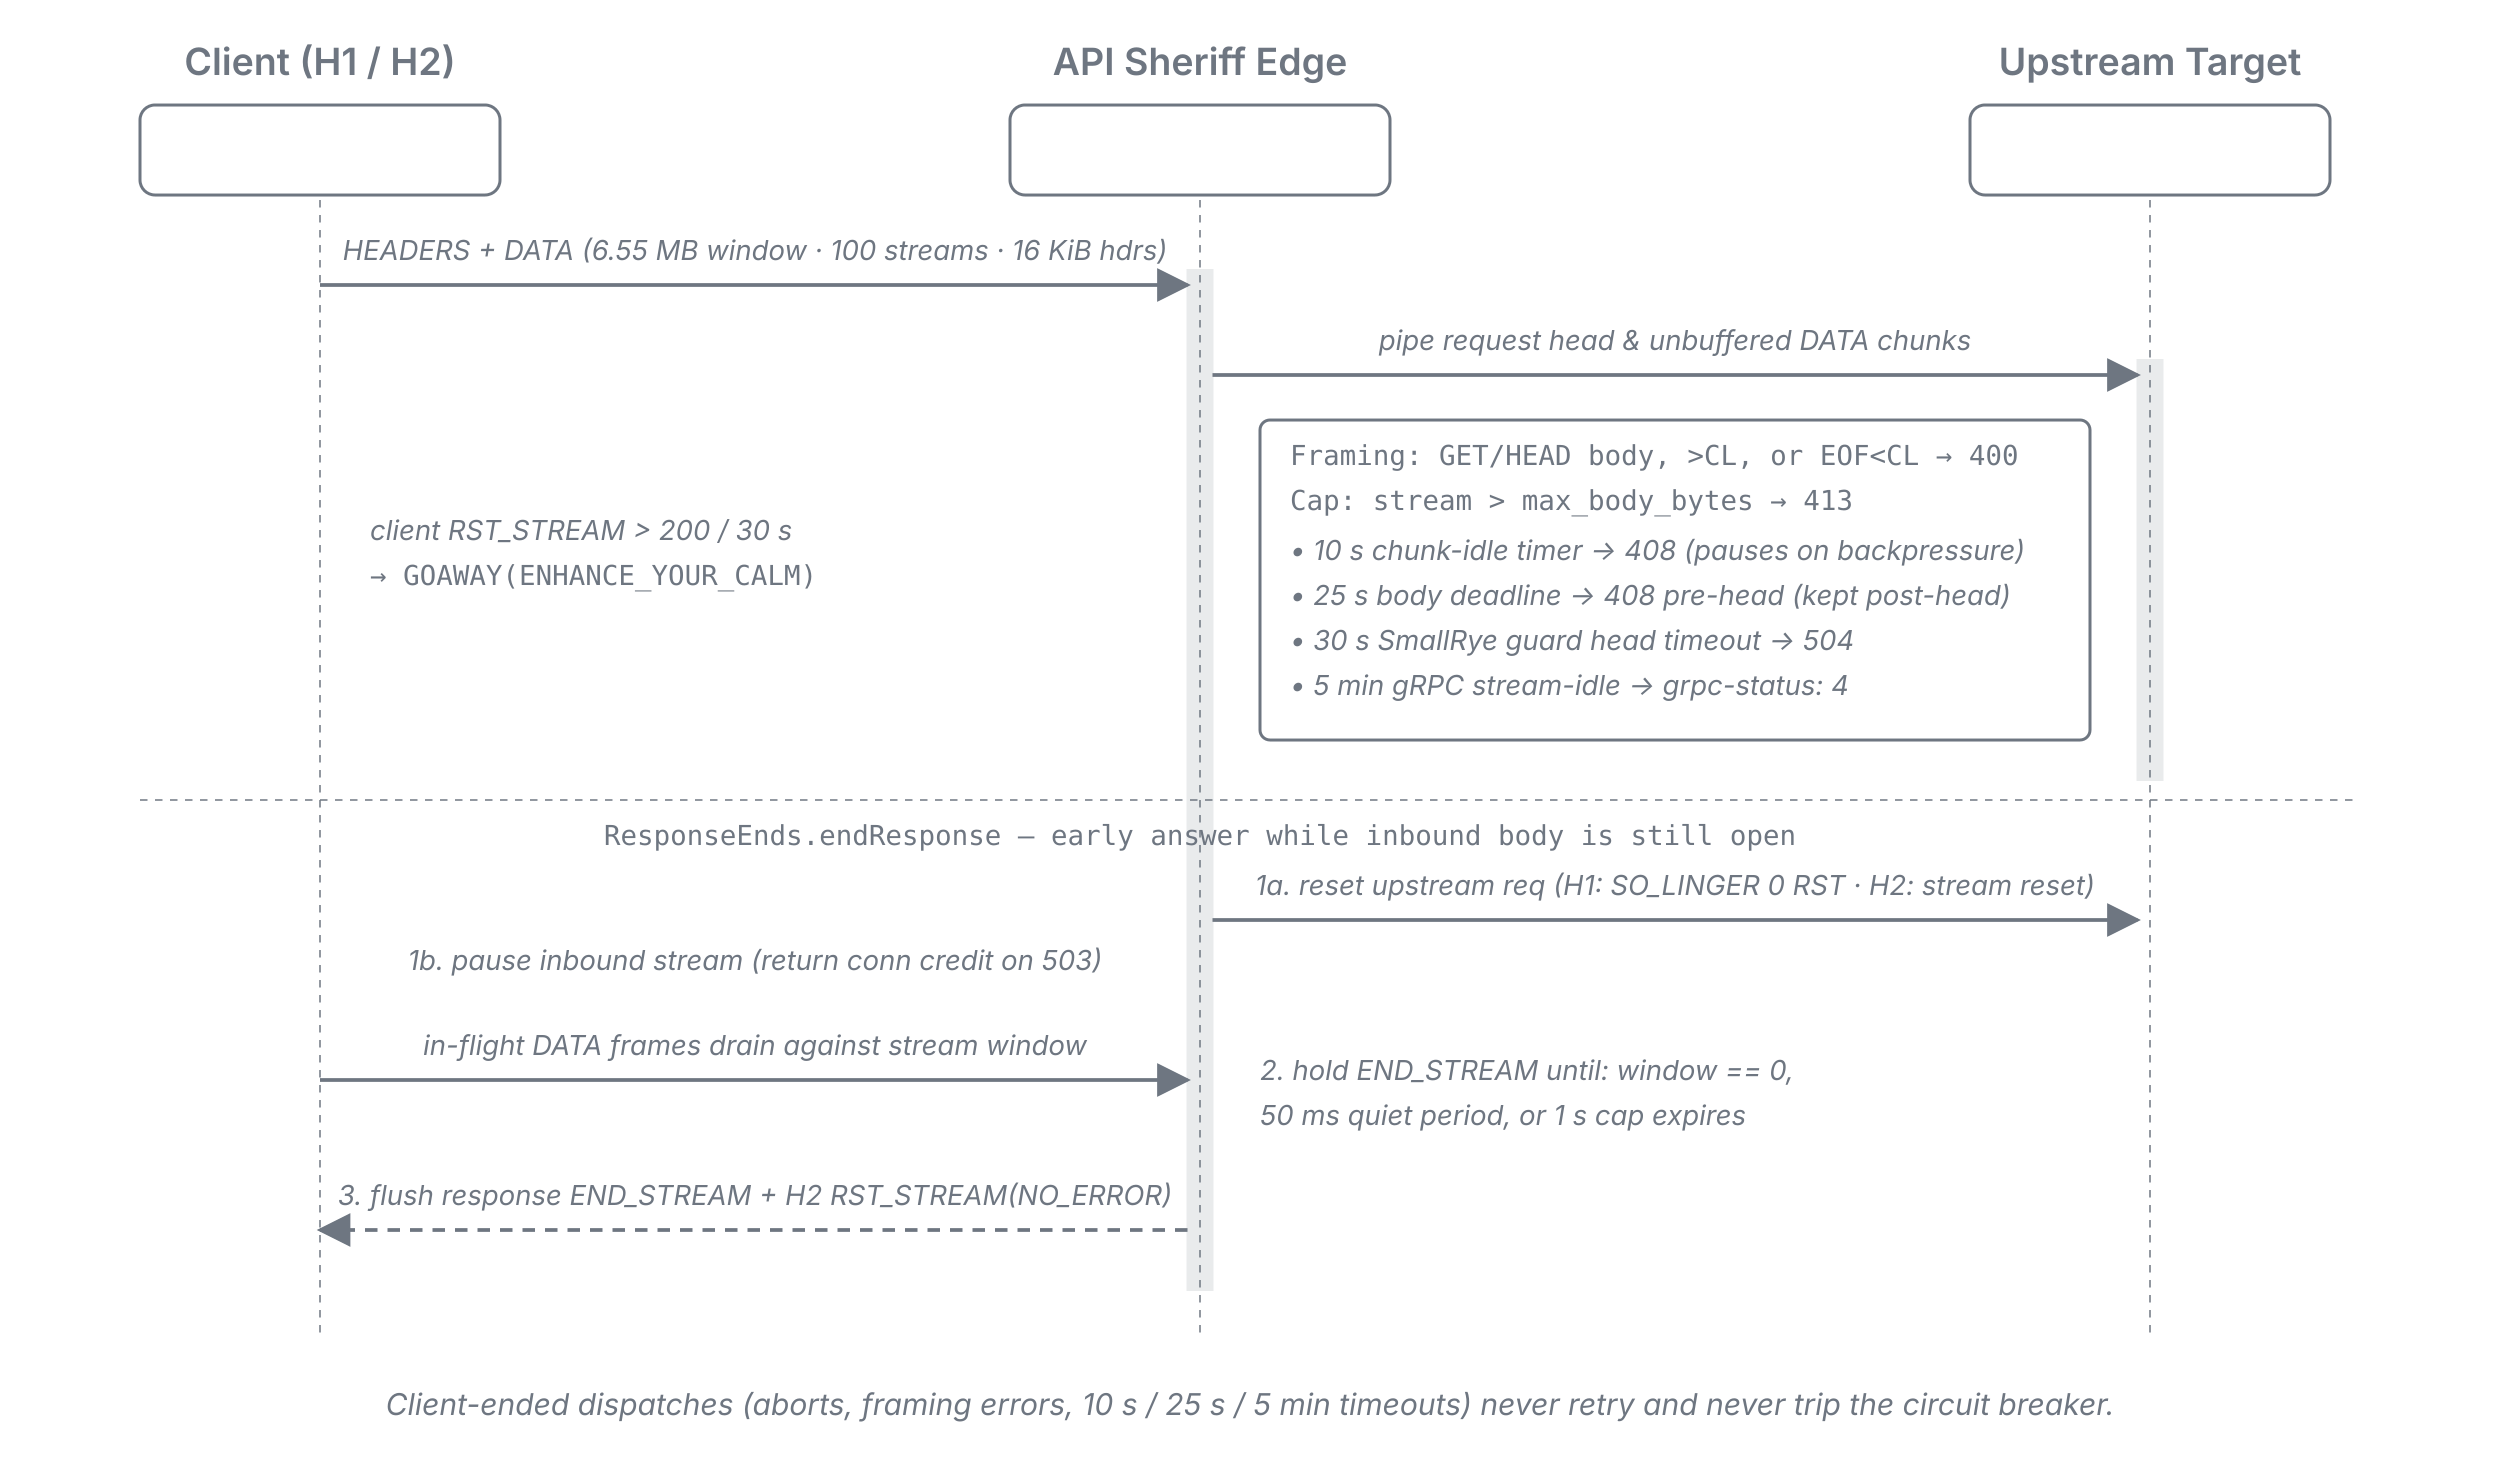
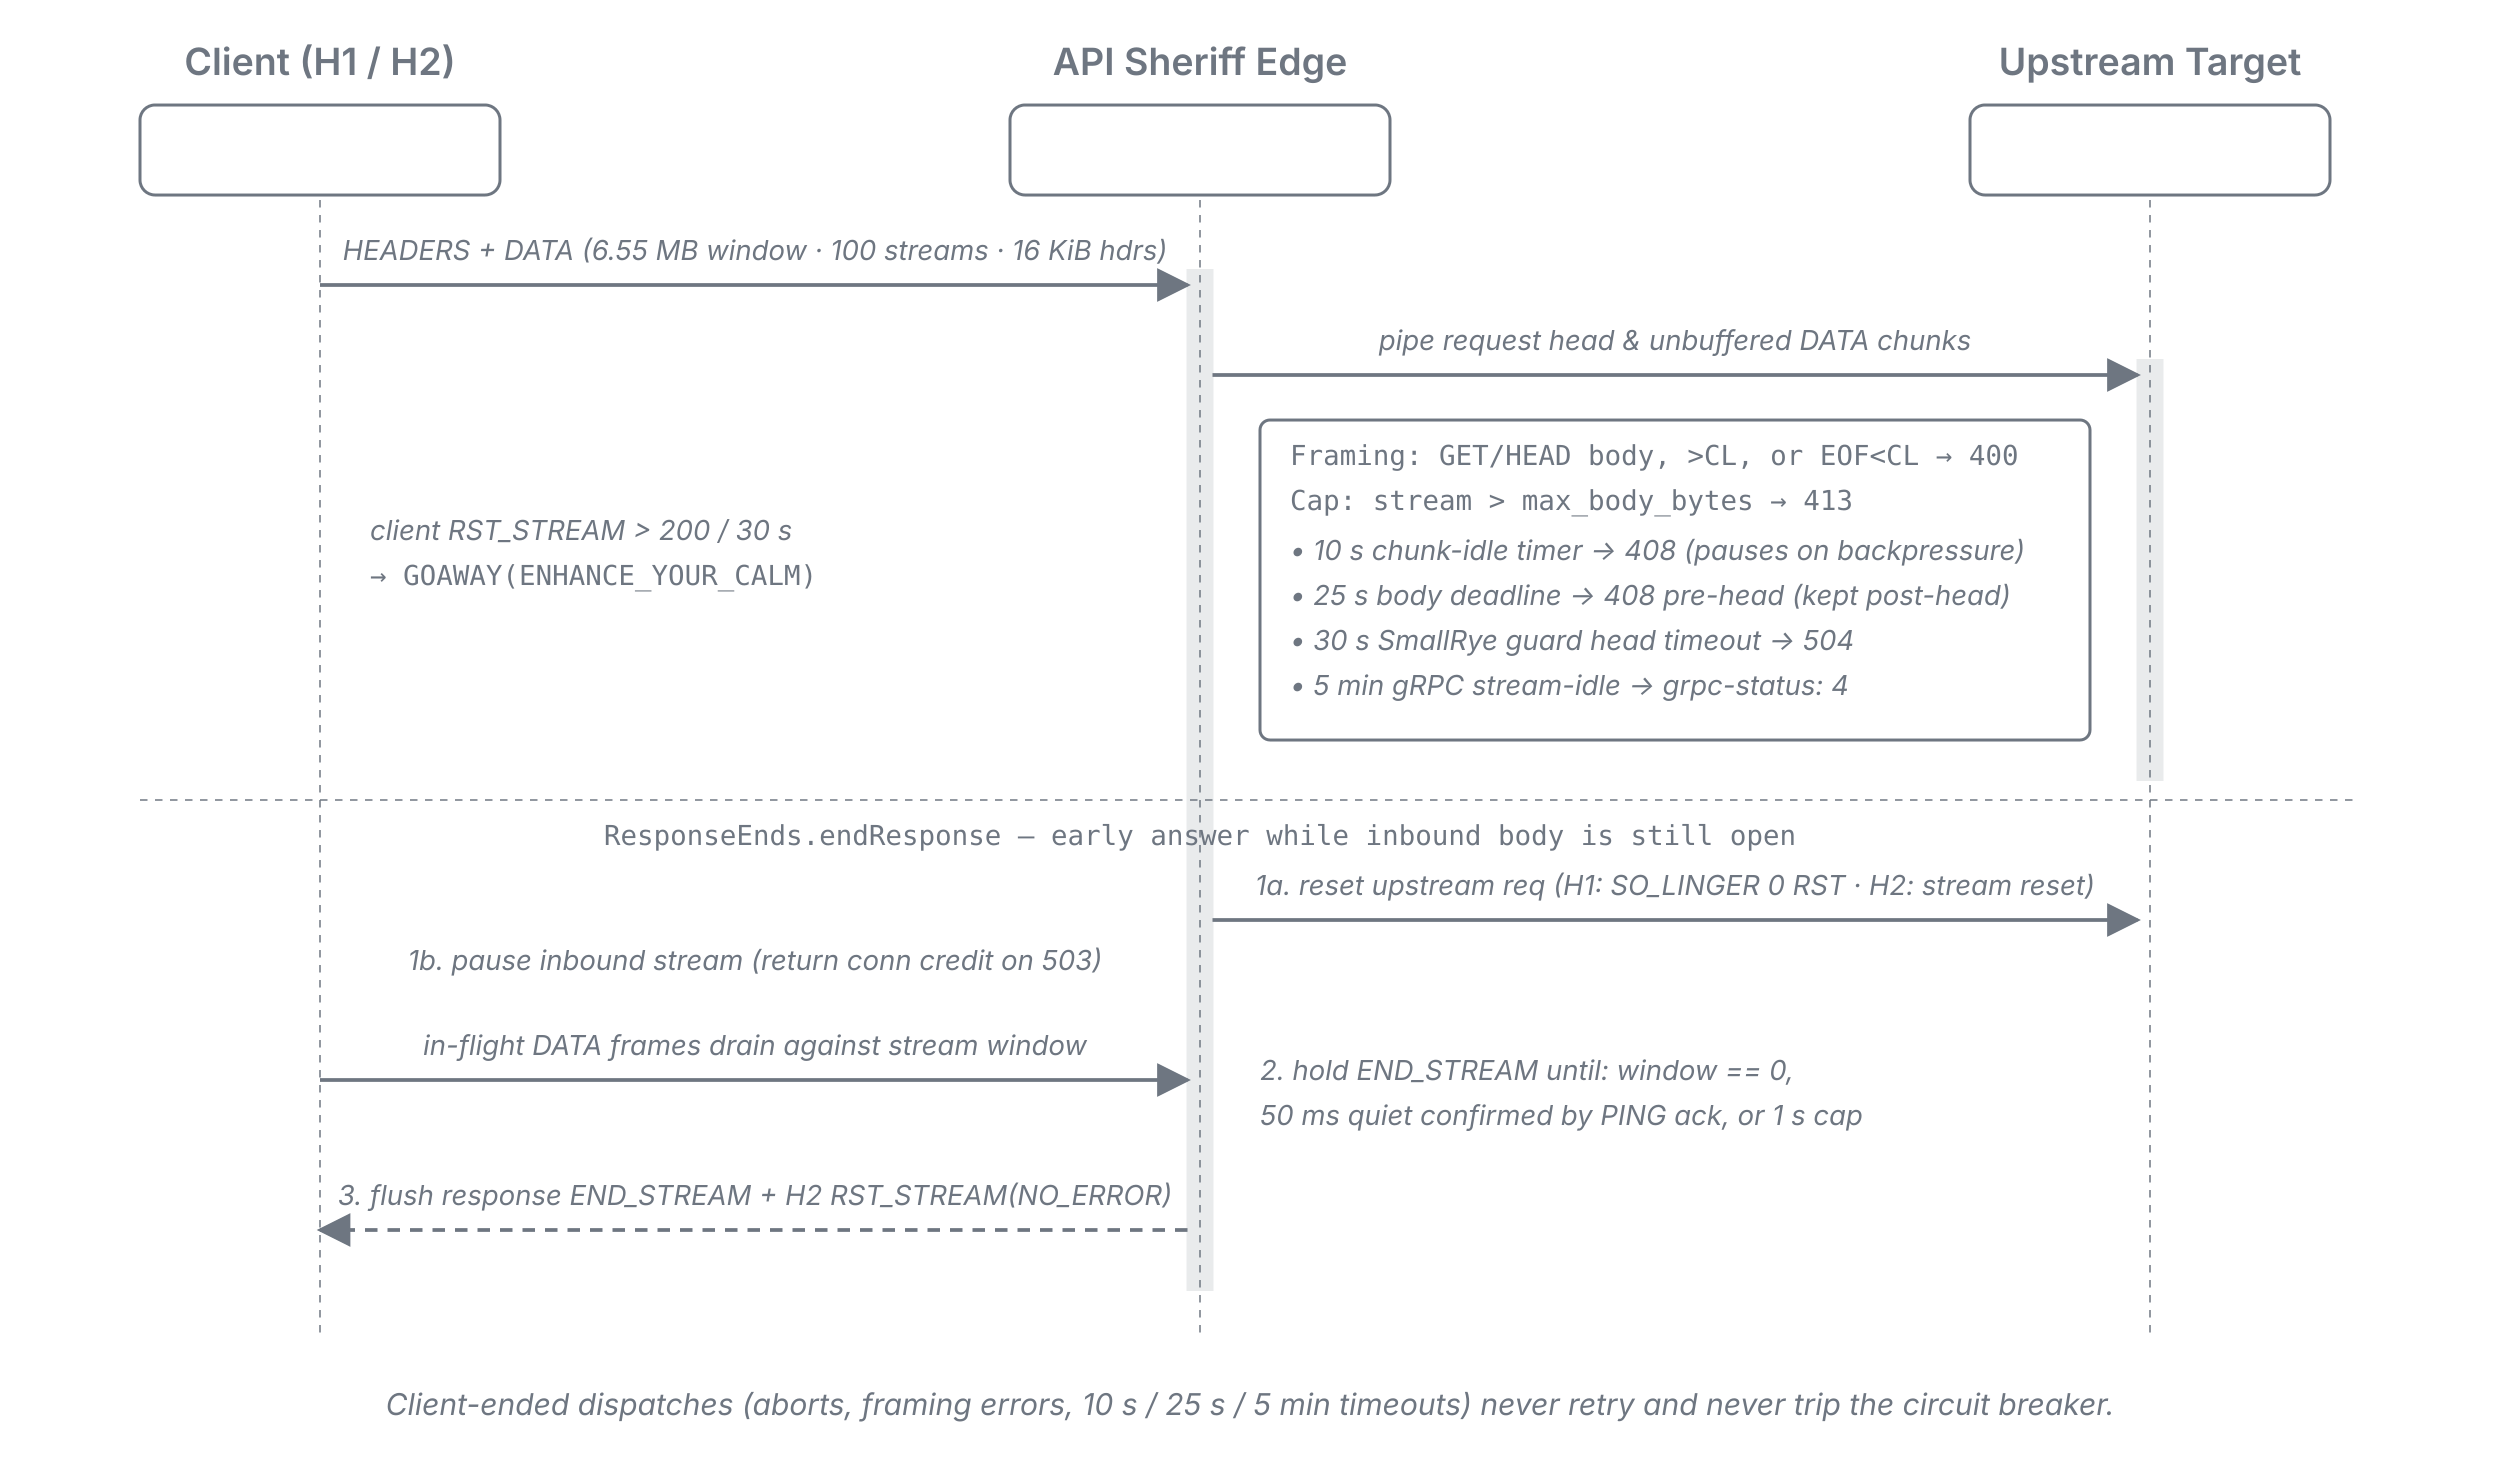
<svg xmlns="http://www.w3.org/2000/svg" viewBox="0 0 1000 590" role="img" aria-labelledby="title desc" font-family="ui-sans-serif, -apple-system, system-ui, 'Segoe UI', sans-serif">
  <defs>
    <marker id="arrow" viewBox="0 0 10 10" refX="9" refY="5" markerWidth="9" markerHeight="9" orient="auto">
      <path d="M0,0 L10,5 L0,10 z" class="arrow-fill" />
    </marker>
    <style>
      .col-header   { font-size: 15px; font-weight: 600; fill: #6e7681; text-anchor: middle; }
      .stroke       { stroke: #6e7681; stroke-width: 1.2; fill: none; }
      .sep          { stroke: #6e7681; stroke-width: 0.6; stroke-dasharray: 3 3; fill: none; }
      .arrow        { stroke: #6e7681; stroke-width: 1.5; fill: none; }
      .arrow-return { stroke: #6e7681; stroke-width: 1.5; fill: none; stroke-dasharray: 5 4; }
      .arrow-fill   { fill: #6e7681; }
      .arrow-lbl    { font-size: 11px; fill: #6e7681; text-anchor: middle; font-style: italic; }
      .mono-lbl     { font-size: 11px; fill: #6e7681; text-anchor: middle; font-family: ui-monospace, 'SF Mono', Menlo, Consolas, monospace; }
      .activation   { stroke: #6e7681; stroke-width: 0.8; fill: #6e7681; opacity: 0.15; }
      .note         { font-size: 11px; fill: #6e7681; text-anchor: start; font-style: italic; }
      .note-mono    { font-size: 11px; fill: #6e7681; text-anchor: start; font-family: ui-monospace, 'SF Mono', Menlo, Consolas, monospace; }
      .caption      { font-size: 12px; fill: #6e7681; text-anchor: middle; font-style: italic; }
    </style>
  </defs>
  <text x="128" y="30" class="col-header">Client (H1 / H2)</text>
  <rect class="stroke" x="56" y="42" width="144" height="36" rx="6" />
  <line class="sep" x1="128" y1="80" x2="128" y2="536" />
  <text x="480" y="30" class="col-header">API Sheriff Edge</text>
  <rect class="stroke" x="404" y="42" width="152" height="36" rx="6" />
  <line class="sep" x1="480" y1="80" x2="480" y2="536" />
  <text x="860" y="30" class="col-header">Upstream Target</text>
  <rect class="stroke" x="788" y="42" width="144" height="36" rx="6" />
  <line class="sep" x1="860" y1="80" x2="860" y2="536" />
  <rect class="activation" x="475" y="108" width="10" height="408" />
  <rect class="activation" x="855" y="144" width="10" height="168" />
  <line class="arrow" x1="128" y1="114" x2="475" y2="114" marker-end="url(#arrow)" />
  <text x="302" y="104" class="arrow-lbl">HEADERS + DATA (6.55 MB window · 100 streams · 16 KiB hdrs)</text>
  <line class="arrow" x1="485" y1="150" x2="855" y2="150" marker-end="url(#arrow)" />
  <text x="670" y="140" class="arrow-lbl">pipe request head &amp; unbuffered DATA chunks</text>
  <rect class="stroke" x="504" y="168" width="332" height="128" rx="4" />
  <text x="516" y="186" class="note-mono">Framing: GET/HEAD body, &gt;CL, or EOF&lt;CL → 400</text>
  <text x="516" y="204" class="note-mono">Cap:     stream &gt; max_body_bytes → 413</text>
  <text x="516" y="224" class="note">• 10 s chunk-idle timer → 408 (pauses on backpressure)</text>
  <text x="516" y="242" class="note">• 25 s body deadline → 408 pre-head (kept post-head)</text>
  <text x="516" y="260" class="note">• 30 s SmallRye guard head timeout → 504</text>
  <text x="516" y="278" class="note">• 5 min gRPC stream-idle → grpc-status: 4</text>
  <text x="148" y="216" class="note">client RST_STREAM &gt; 200 / 30 s</text>
  <text x="148" y="234" class="note-mono">→ GOAWAY(ENHANCE_YOUR_CALM)</text>
  <line class="sep" x1="56" y1="320" x2="944" y2="320" />
  <text x="480" y="338" class="mono-lbl">ResponseEnds.endResponse — early answer while inbound body is still open</text>
  <line class="arrow" x1="485" y1="368" x2="855" y2="368" marker-end="url(#arrow)" />
  <text x="670" y="358" class="arrow-lbl">1a. reset upstream req (H1: SO_LINGER 0 RST · H2: stream reset)</text>
  <text x="302" y="388" class="arrow-lbl">1b. pause inbound stream (return conn credit on 503)</text>
  <line class="arrow" x1="128" y1="432" x2="475" y2="432" marker-end="url(#arrow)" />
  <text x="302" y="422" class="arrow-lbl">in-flight DATA frames drain against stream window</text>
  <text x="504" y="432" class="note">2. hold END_STREAM until: window == 0,</text>
-   <text x="504" y="450" class="note">   50 ms quiet period, or 1 s cap expires</text>
+   <text x="504" y="450" class="note">   50 ms quiet confirmed by PING ack, or 1 s cap</text>
  <line class="arrow-return" x1="475" y1="492" x2="128" y2="492" marker-end="url(#arrow)" />
  <text x="302" y="482" class="arrow-lbl">3. flush response END_STREAM + H2 RST_STREAM(NO_ERROR)</text>
  <text x="500" y="566" class="caption">Client-ended dispatches (aborts, framing errors, 10 s / 25 s / 5 min timeouts) never retry and never trip the circuit breaker.</text>
</svg>
